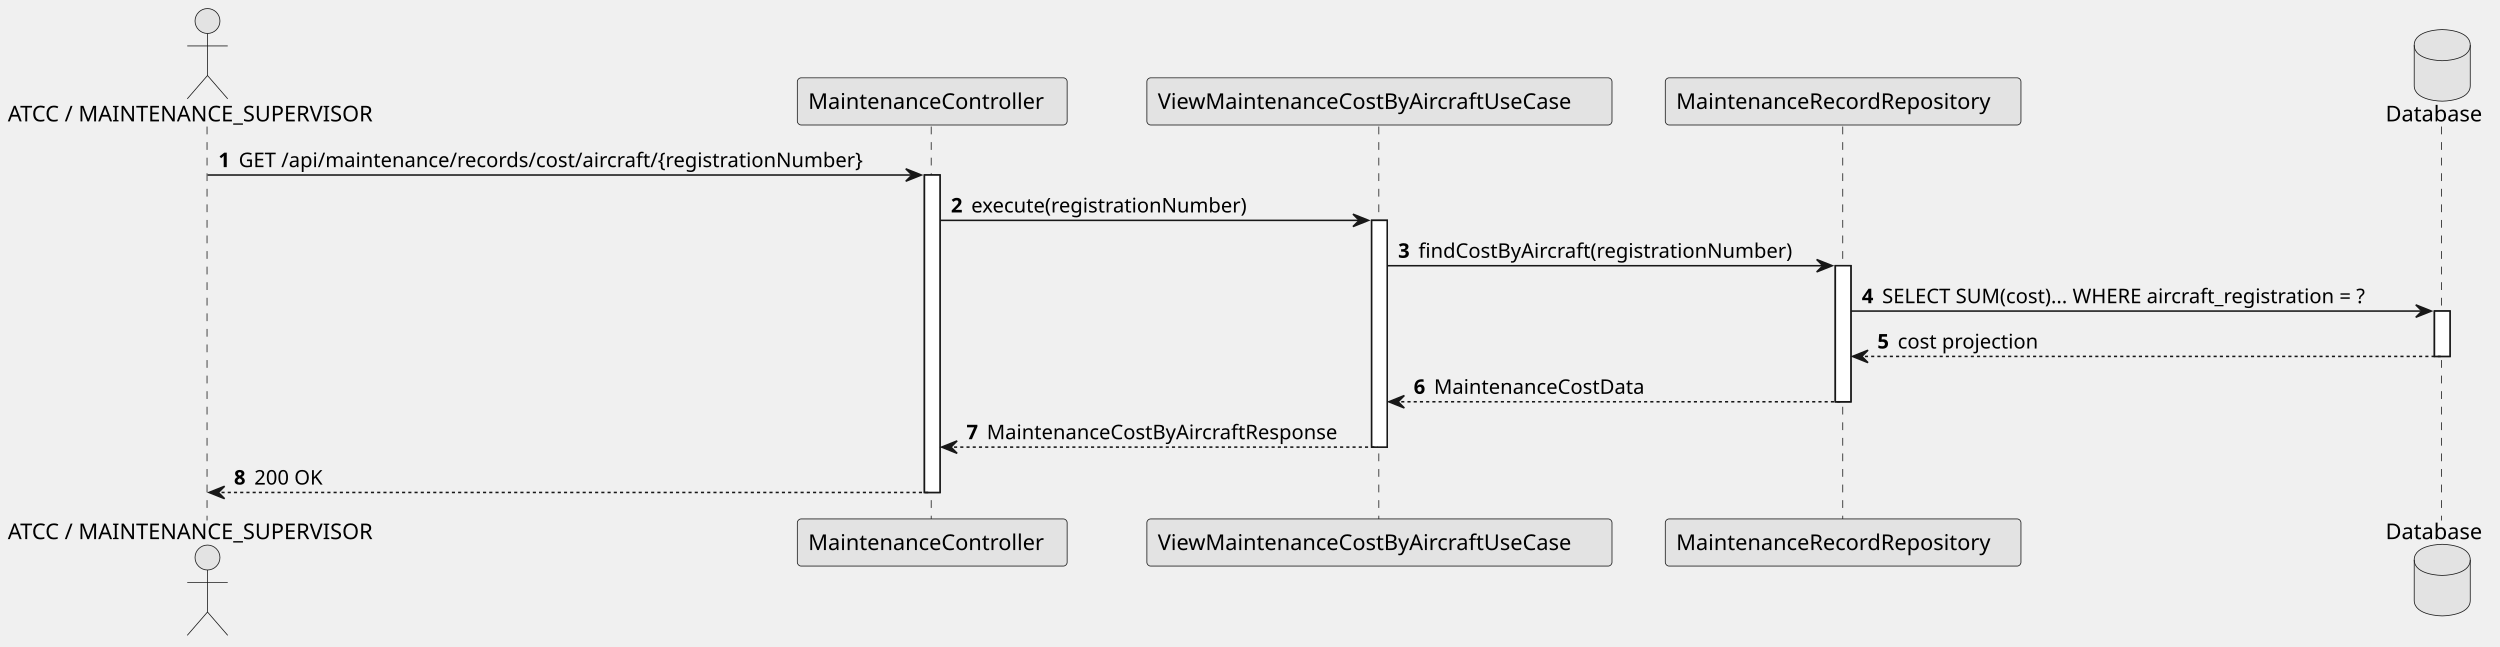
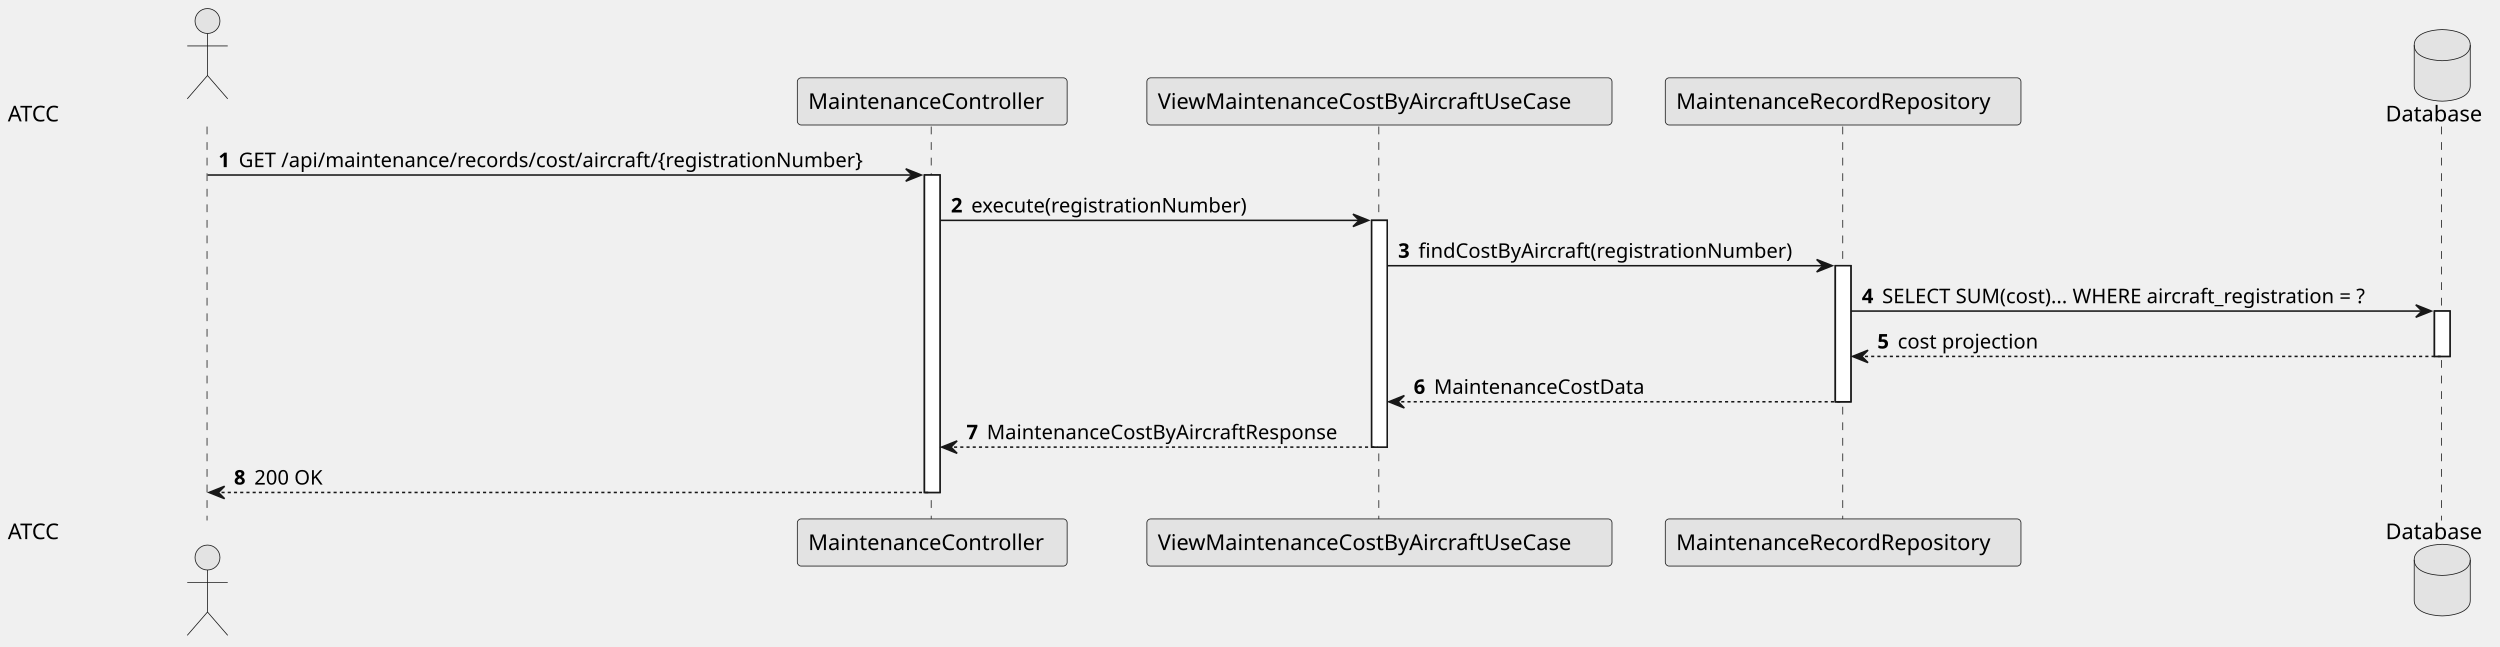
<svg xmlns="http://www.w3.org/2000/svg" contentStyleType="text/css" data-diagram-type="SEQUENCE" height="415px" preserveAspectRatio="none" style="width:1606px;height:415px;background:#FFFFFF;" version="1.1" viewBox="0 0 1606 415" width="1606px" zoomAndPan="magnify">
  <defs />
  <g>
    <g>
      <rect fill="#FFFFFF" height="203.93" style="stroke:#181818;stroke-width:1;" width="10" x="593.868" y="112.43" />
    </g>
    <g>
      <rect fill="#FFFFFF" height="145.664" style="stroke:#181818;stroke-width:1;" width="10" x="881.147" y="141.562" />
    </g>
    <g>
      <rect fill="#FFFFFF" height="87.398" style="stroke:#181818;stroke-width:1;" width="10" x="1179.022" y="170.695" />
    </g>
    <g>
      <rect fill="#FFFFFF" height="29.133" style="stroke:#181818;stroke-width:1;" width="10" x="1563.892" y="199.828" />
    </g>
    <g class="participant-lifeline" data-entity-uid="part1" data-qualified-name="Actor" id="part1-lifeline">
      <g>
        <rect fill="#000000" fill-opacity="0" height="253.062" width="8" x="129.292" y="81.297" />
        <line style="stroke:#181818;stroke-width:0.5;stroke-dasharray:5,5;" x1="133" x2="133" y1="81.297" y2="334.359" />
      </g>
    </g>
    <g class="participant-lifeline" data-entity-uid="part2" data-qualified-name="Ctrl" id="part2-lifeline">
      <g>
        <rect fill="#000000" fill-opacity="0" height="253.062" width="8" x="594.868" y="81.297" />
        <line style="stroke:#181818;stroke-width:0.5;stroke-dasharray:5,5;" x1="598.202" x2="598.202" y1="81.297" y2="334.359" />
      </g>
    </g>
    <g class="participant-lifeline" data-entity-uid="part3" data-qualified-name="UC" id="part3-lifeline">
      <g>
        <rect fill="#000000" fill-opacity="0" height="253.062" width="8" x="882.147" y="81.297" />
        <line style="stroke:#181818;stroke-width:0.5;stroke-dasharray:5,5;" x1="885.751" x2="885.751" y1="81.297" y2="334.359" />
      </g>
    </g>
    <g class="participant-lifeline" data-entity-uid="part4" data-qualified-name="Repo" id="part4-lifeline">
      <g>
        <rect fill="#000000" fill-opacity="0" height="253.062" width="8" x="1180.022" y="81.297" />
        <line style="stroke:#181818;stroke-width:0.5;stroke-dasharray:5,5;" x1="1183.783" x2="1183.783" y1="81.297" y2="334.359" />
      </g>
    </g>
    <g class="participant-lifeline" data-entity-uid="part5" data-qualified-name="DB" id="part5-lifeline">
      <g>
        <rect fill="#000000" fill-opacity="0" height="253.062" width="8" x="1564.892" y="81.297" />
        <line style="stroke:#181818;stroke-width:0.5;stroke-dasharray:5,5;" x1="1568.491" x2="1568.491" y1="81.297" y2="334.359" />
      </g>
    </g>
    <g class="participant participant-head" data-entity-uid="part1" data-qualified-name="Actor" id="part1-head">
-       <text fill="#000000" font-family="sans-serif" font-size="14" lengthAdjust="spacing" textLength="250.585" x="5" y="77.995">ATCC / MAINTENANCE_SUPERVISOR</text>
+       <text fill="#000000" font-family="sans-serif" font-size="14" lengthAdjust="spacing" textLength="250.585" x="5" y="77.995">ATCC</text>
      <ellipse cx="133.292" cy="13.5" fill="#E3E3E3" rx="8" ry="8" style="stroke:#181818;stroke-width:0.5;" />
      <path d="M133.292,21.5 L133.292,48.5 M120.293,29.5 L146.292,29.5 M133.292,48.5 L120.293,63.5 M133.292,48.5 L146.292,63.5" fill="none" style="stroke:#181818;stroke-width:0.5;" />
    </g>
    <g class="participant participant-tail" data-entity-uid="part1" data-qualified-name="Actor" id="part1-tail">
-       <text fill="#000000" font-family="sans-serif" font-size="14" lengthAdjust="spacing" textLength="250.585" x="5" y="346.354">ATCC / MAINTENANCE_SUPERVISOR</text>
+       <text fill="#000000" font-family="sans-serif" font-size="14" lengthAdjust="spacing" textLength="250.585" x="5" y="346.354">ATCC</text>
      <ellipse cx="133.292" cy="358.156" fill="#E3E3E3" rx="8" ry="8" style="stroke:#181818;stroke-width:0.5;" />
      <path d="M133.292,366.156 L133.292,393.156 M120.293,374.156 L146.292,374.156 M133.292,393.156 L120.293,408.156 M133.292,393.156 L146.292,408.156" fill="none" style="stroke:#181818;stroke-width:0.5;" />
    </g>
    <g class="participant participant-head" data-entity-uid="part2" data-qualified-name="Ctrl" id="part2-head">
      <rect fill="#E3E3E3" height="30.297" rx="2.5" ry="2.5" style="stroke:#181818;stroke-width:0.5;" width="173.332" x="512.202" y="50" />
      <text fill="#000000" font-family="sans-serif" font-size="14" lengthAdjust="spacing" textLength="159.332" x="519.202" y="69.995">MaintenanceController</text>
    </g>
    <g class="participant participant-tail" data-entity-uid="part2" data-qualified-name="Ctrl" id="part2-tail">
      <rect fill="#E3E3E3" height="30.297" rx="2.5" ry="2.5" style="stroke:#181818;stroke-width:0.5;" width="173.332" x="512.202" y="333.359" />
      <text fill="#000000" font-family="sans-serif" font-size="14" lengthAdjust="spacing" textLength="159.332" x="519.202" y="353.354">MaintenanceController</text>
    </g>
    <g class="participant participant-head" data-entity-uid="part3" data-qualified-name="UC" id="part3-head">
      <rect fill="#E3E3E3" height="30.297" rx="2.5" ry="2.5" style="stroke:#181818;stroke-width:0.5;" width="298.792" x="736.751" y="50" />
      <text fill="#000000" font-family="sans-serif" font-size="14" lengthAdjust="spacing" textLength="284.792" x="743.751" y="69.995">ViewMaintenanceCostByAircraftUseCase</text>
    </g>
    <g class="participant participant-tail" data-entity-uid="part3" data-qualified-name="UC" id="part3-tail">
      <rect fill="#E3E3E3" height="30.297" rx="2.5" ry="2.5" style="stroke:#181818;stroke-width:0.5;" width="298.792" x="736.751" y="333.359" />
      <text fill="#000000" font-family="sans-serif" font-size="14" lengthAdjust="spacing" textLength="284.792" x="743.751" y="353.354">ViewMaintenanceCostByAircraftUseCase</text>
    </g>
    <g class="participant participant-head" data-entity-uid="part4" data-qualified-name="Repo" id="part4-head">
      <rect fill="#E3E3E3" height="30.297" rx="2.5" ry="2.5" style="stroke:#181818;stroke-width:0.5;" width="228.477" x="1069.783" y="50" />
      <text fill="#000000" font-family="sans-serif" font-size="14" lengthAdjust="spacing" textLength="214.477" x="1076.783" y="69.995">MaintenanceRecordRepository</text>
    </g>
    <g class="participant participant-tail" data-entity-uid="part4" data-qualified-name="Repo" id="part4-tail">
      <rect fill="#E3E3E3" height="30.297" rx="2.5" ry="2.5" style="stroke:#181818;stroke-width:0.5;" width="228.477" x="1069.783" y="333.359" />
      <text fill="#000000" font-family="sans-serif" font-size="14" lengthAdjust="spacing" textLength="214.477" x="1076.783" y="353.354">MaintenanceRecordRepository</text>
    </g>
    <g class="participant participant-head" data-entity-uid="part5" data-qualified-name="DB" id="part5-head">
      <text fill="#000000" font-family="sans-serif" font-size="14" lengthAdjust="spacing" textLength="66.801" x="1532.491" y="77.995">Database</text>
      <path d="M1550.892,29 C1550.892,19 1568.892,19 1568.892,19 C1568.892,19 1586.892,19 1586.892,29 L1586.892,55 C1586.892,65 1568.892,65 1568.892,65 C1568.892,65 1550.892,65 1550.892,55 L1550.892,29" fill="#E3E3E3" style="stroke:#181818;stroke-width:0.5;" />
      <path d="M1550.892,29 C1550.892,39 1568.892,39 1568.892,39 C1568.892,39 1586.892,39 1586.892,29" fill="none" style="stroke:#181818;stroke-width:0.5;" />
    </g>
    <g class="participant participant-tail" data-entity-uid="part5" data-qualified-name="DB" id="part5-tail">
      <text fill="#000000" font-family="sans-serif" font-size="14" lengthAdjust="spacing" textLength="66.801" x="1532.491" y="346.354">Database</text>
      <path d="M1550.892,359.656 C1550.892,349.656 1568.892,349.656 1568.892,349.656 C1568.892,349.656 1586.892,349.656 1586.892,359.656 L1586.892,385.656 C1586.892,395.656 1568.892,395.656 1568.892,395.656 C1568.892,395.656 1550.892,395.656 1550.892,385.656 L1550.892,359.656" fill="#E3E3E3" style="stroke:#181818;stroke-width:0.5;" />
      <path d="M1550.892,359.656 C1550.892,369.656 1568.892,369.656 1568.892,369.656 C1568.892,369.656 1586.892,369.656 1586.892,359.656" fill="none" style="stroke:#181818;stroke-width:0.5;" />
    </g>
    <g>
      <rect fill="#FFFFFF" height="203.93" style="stroke:#181818;stroke-width:1;" width="10" x="593.868" y="112.43" />
    </g>
    <g>
      <rect fill="#FFFFFF" height="145.664" style="stroke:#181818;stroke-width:1;" width="10" x="881.147" y="141.562" />
    </g>
    <g>
      <rect fill="#FFFFFF" height="87.398" style="stroke:#181818;stroke-width:1;" width="10" x="1179.022" y="170.695" />
    </g>
    <g>
      <rect fill="#FFFFFF" height="29.133" style="stroke:#181818;stroke-width:1;" width="10" x="1563.892" y="199.828" />
    </g>
    <g class="message" data-entity-1="part1" data-entity-2="part2" id="msg1">
      <polygon fill="#181818" points="581.868,108.43,591.868,112.43,581.868,116.43,585.868,112.43" style="stroke:#181818;stroke-width:1;" />
      <line style="stroke:#181818;stroke-width:1;" x1="133.292" x2="587.868" y1="112.43" y2="112.43" />
      <text fill="#000000" font-family="sans-serif" font-size="13" font-weight="bold" lengthAdjust="spacing" textLength="9.045" x="140.292" y="107.364">1</text>
      <text fill="#000000" font-family="sans-serif" font-size="13" lengthAdjust="spacing" textLength="428.53" x="153.338" y="107.364">GET /api/maintenance/records/cost/aircraft/{registrationNumber}</text>
    </g>
    <g class="message" data-entity-1="part2" data-entity-2="part3" id="msg2">
      <polygon fill="#181818" points="869.147,137.562,879.147,141.562,869.147,145.562,873.147,141.562" style="stroke:#181818;stroke-width:1;" />
      <line style="stroke:#181818;stroke-width:1;" x1="603.868" x2="875.147" y1="141.562" y2="141.562" />
      <text fill="#000000" font-family="sans-serif" font-size="13" font-weight="bold" lengthAdjust="spacing" textLength="9.045" x="610.868" y="136.497">2</text>
      <text fill="#000000" font-family="sans-serif" font-size="13" lengthAdjust="spacing" textLength="189.827" x="623.914" y="136.497">execute(registrationNumber)</text>
    </g>
    <g class="message" data-entity-1="part3" data-entity-2="part4" id="msg3">
      <polygon fill="#181818" points="1167.022,166.695,1177.022,170.695,1167.022,174.695,1171.022,170.695" style="stroke:#181818;stroke-width:1;" />
      <line style="stroke:#181818;stroke-width:1;" x1="891.147" x2="1173.022" y1="170.695" y2="170.695" />
      <text fill="#000000" font-family="sans-serif" font-size="13" font-weight="bold" lengthAdjust="spacing" textLength="9.045" x="898.147" y="165.629">3</text>
      <text fill="#000000" font-family="sans-serif" font-size="13" lengthAdjust="spacing" textLength="255.83" x="911.192" y="165.629">findCostByAircraft(registrationNumber)</text>
    </g>
    <g class="message" data-entity-1="part4" data-entity-2="part5" id="msg4">
      <polygon fill="#181818" points="1551.892,195.828,1561.892,199.828,1551.892,203.828,1555.892,199.828" style="stroke:#181818;stroke-width:1;" />
      <line style="stroke:#181818;stroke-width:1;" x1="1189.022" x2="1557.892" y1="199.828" y2="199.828" />
      <text fill="#000000" font-family="sans-serif" font-size="13" font-weight="bold" lengthAdjust="spacing" textLength="9.045" x="1196.022" y="194.762">4</text>
      <text fill="#000000" font-family="sans-serif" font-size="13" lengthAdjust="spacing" textLength="342.824" x="1209.067" y="194.762">SELECT SUM(cost)... WHERE aircraft_registration = ?</text>
    </g>
    <g class="message" data-entity-1="part5" data-entity-2="part4" id="msg5">
      <polygon fill="#181818" points="1200.022,224.961,1190.022,228.961,1200.022,232.961,1196.022,228.961" style="stroke:#181818;stroke-width:1;" />
      <line style="stroke:#181818;stroke-width:1;stroke-dasharray:2,2;" x1="1194.022" x2="1567.892" y1="228.961" y2="228.961" />
      <text fill="#000000" font-family="sans-serif" font-size="13" font-weight="bold" lengthAdjust="spacing" textLength="9.045" x="1206.022" y="223.895">5</text>
      <text fill="#000000" font-family="sans-serif" font-size="13" lengthAdjust="spacing" textLength="96.313" x="1219.067" y="223.895">cost projection</text>
    </g>
    <g class="message" data-entity-1="part4" data-entity-2="part3" id="msg6">
      <polygon fill="#181818" points="902.147,254.094,892.147,258.094,902.147,262.094,898.147,258.094" style="stroke:#181818;stroke-width:1;" />
      <line style="stroke:#181818;stroke-width:1;stroke-dasharray:2,2;" x1="896.147" x2="1183.022" y1="258.094" y2="258.094" />
      <text fill="#000000" font-family="sans-serif" font-size="13" font-weight="bold" lengthAdjust="spacing" textLength="9.045" x="908.147" y="253.028">6</text>
      <text fill="#000000" font-family="sans-serif" font-size="13" lengthAdjust="spacing" textLength="143.66" x="921.192" y="253.028">MaintenanceCostData</text>
    </g>
    <g class="message" data-entity-1="part3" data-entity-2="part2" id="msg7">
      <polygon fill="#181818" points="614.868,283.227,604.868,287.227,614.868,291.227,610.868,287.227" style="stroke:#181818;stroke-width:1;" />
      <line style="stroke:#181818;stroke-width:1;stroke-dasharray:2,2;" x1="608.868" x2="885.147" y1="287.227" y2="287.227" />
      <text fill="#000000" font-family="sans-serif" font-size="13" font-weight="bold" lengthAdjust="spacing" textLength="9.045" x="620.868" y="282.161">7</text>
      <text fill="#000000" font-family="sans-serif" font-size="13" lengthAdjust="spacing" textLength="240.233" x="633.914" y="282.161">MaintenanceCostByAircraftResponse</text>
    </g>
    <g class="message" data-entity-1="part2" data-entity-2="part1" id="msg8">
      <polygon fill="#181818" points="144.292,312.359,134.292,316.359,144.292,320.359,140.292,316.359" style="stroke:#181818;stroke-width:1;" />
      <line style="stroke:#181818;stroke-width:1;stroke-dasharray:2,2;" x1="138.292" x2="597.868" y1="316.359" y2="316.359" />
      <text fill="#000000" font-family="sans-serif" font-size="13" font-weight="bold" lengthAdjust="spacing" textLength="9.045" x="150.292" y="311.293">8</text>
      <text fill="#000000" font-family="sans-serif" font-size="13" lengthAdjust="spacing" textLength="47.703" x="163.338" y="311.293">200 OK</text>
    </g>
  </g>
</svg>
